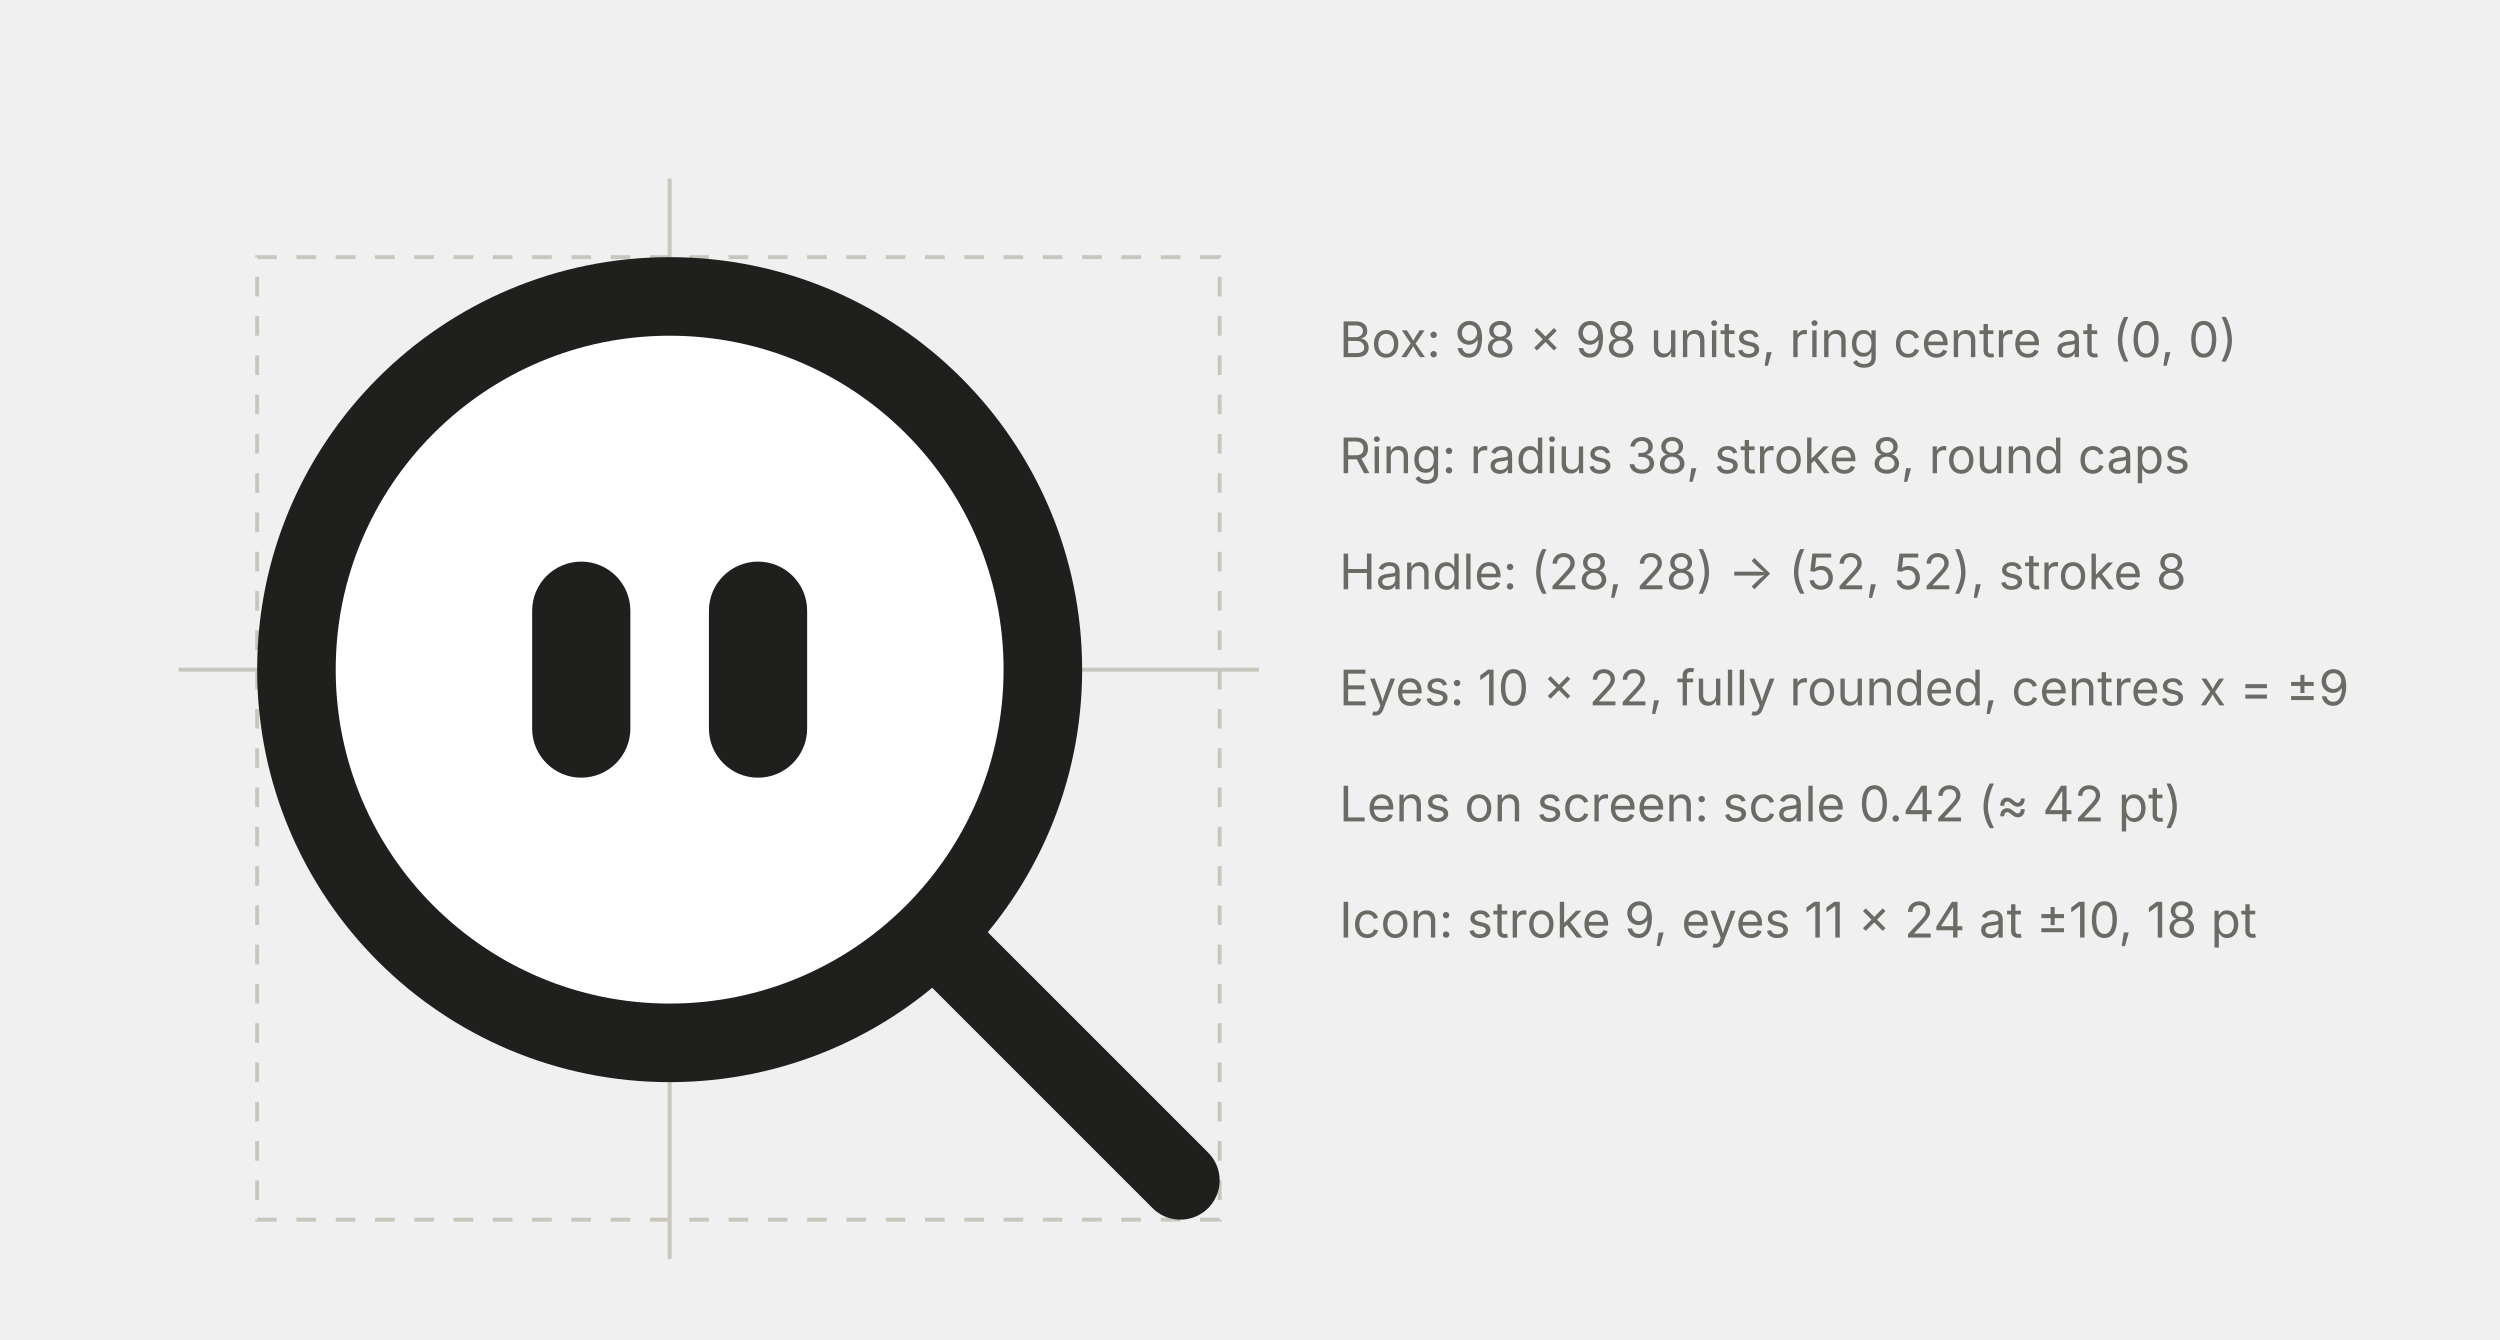
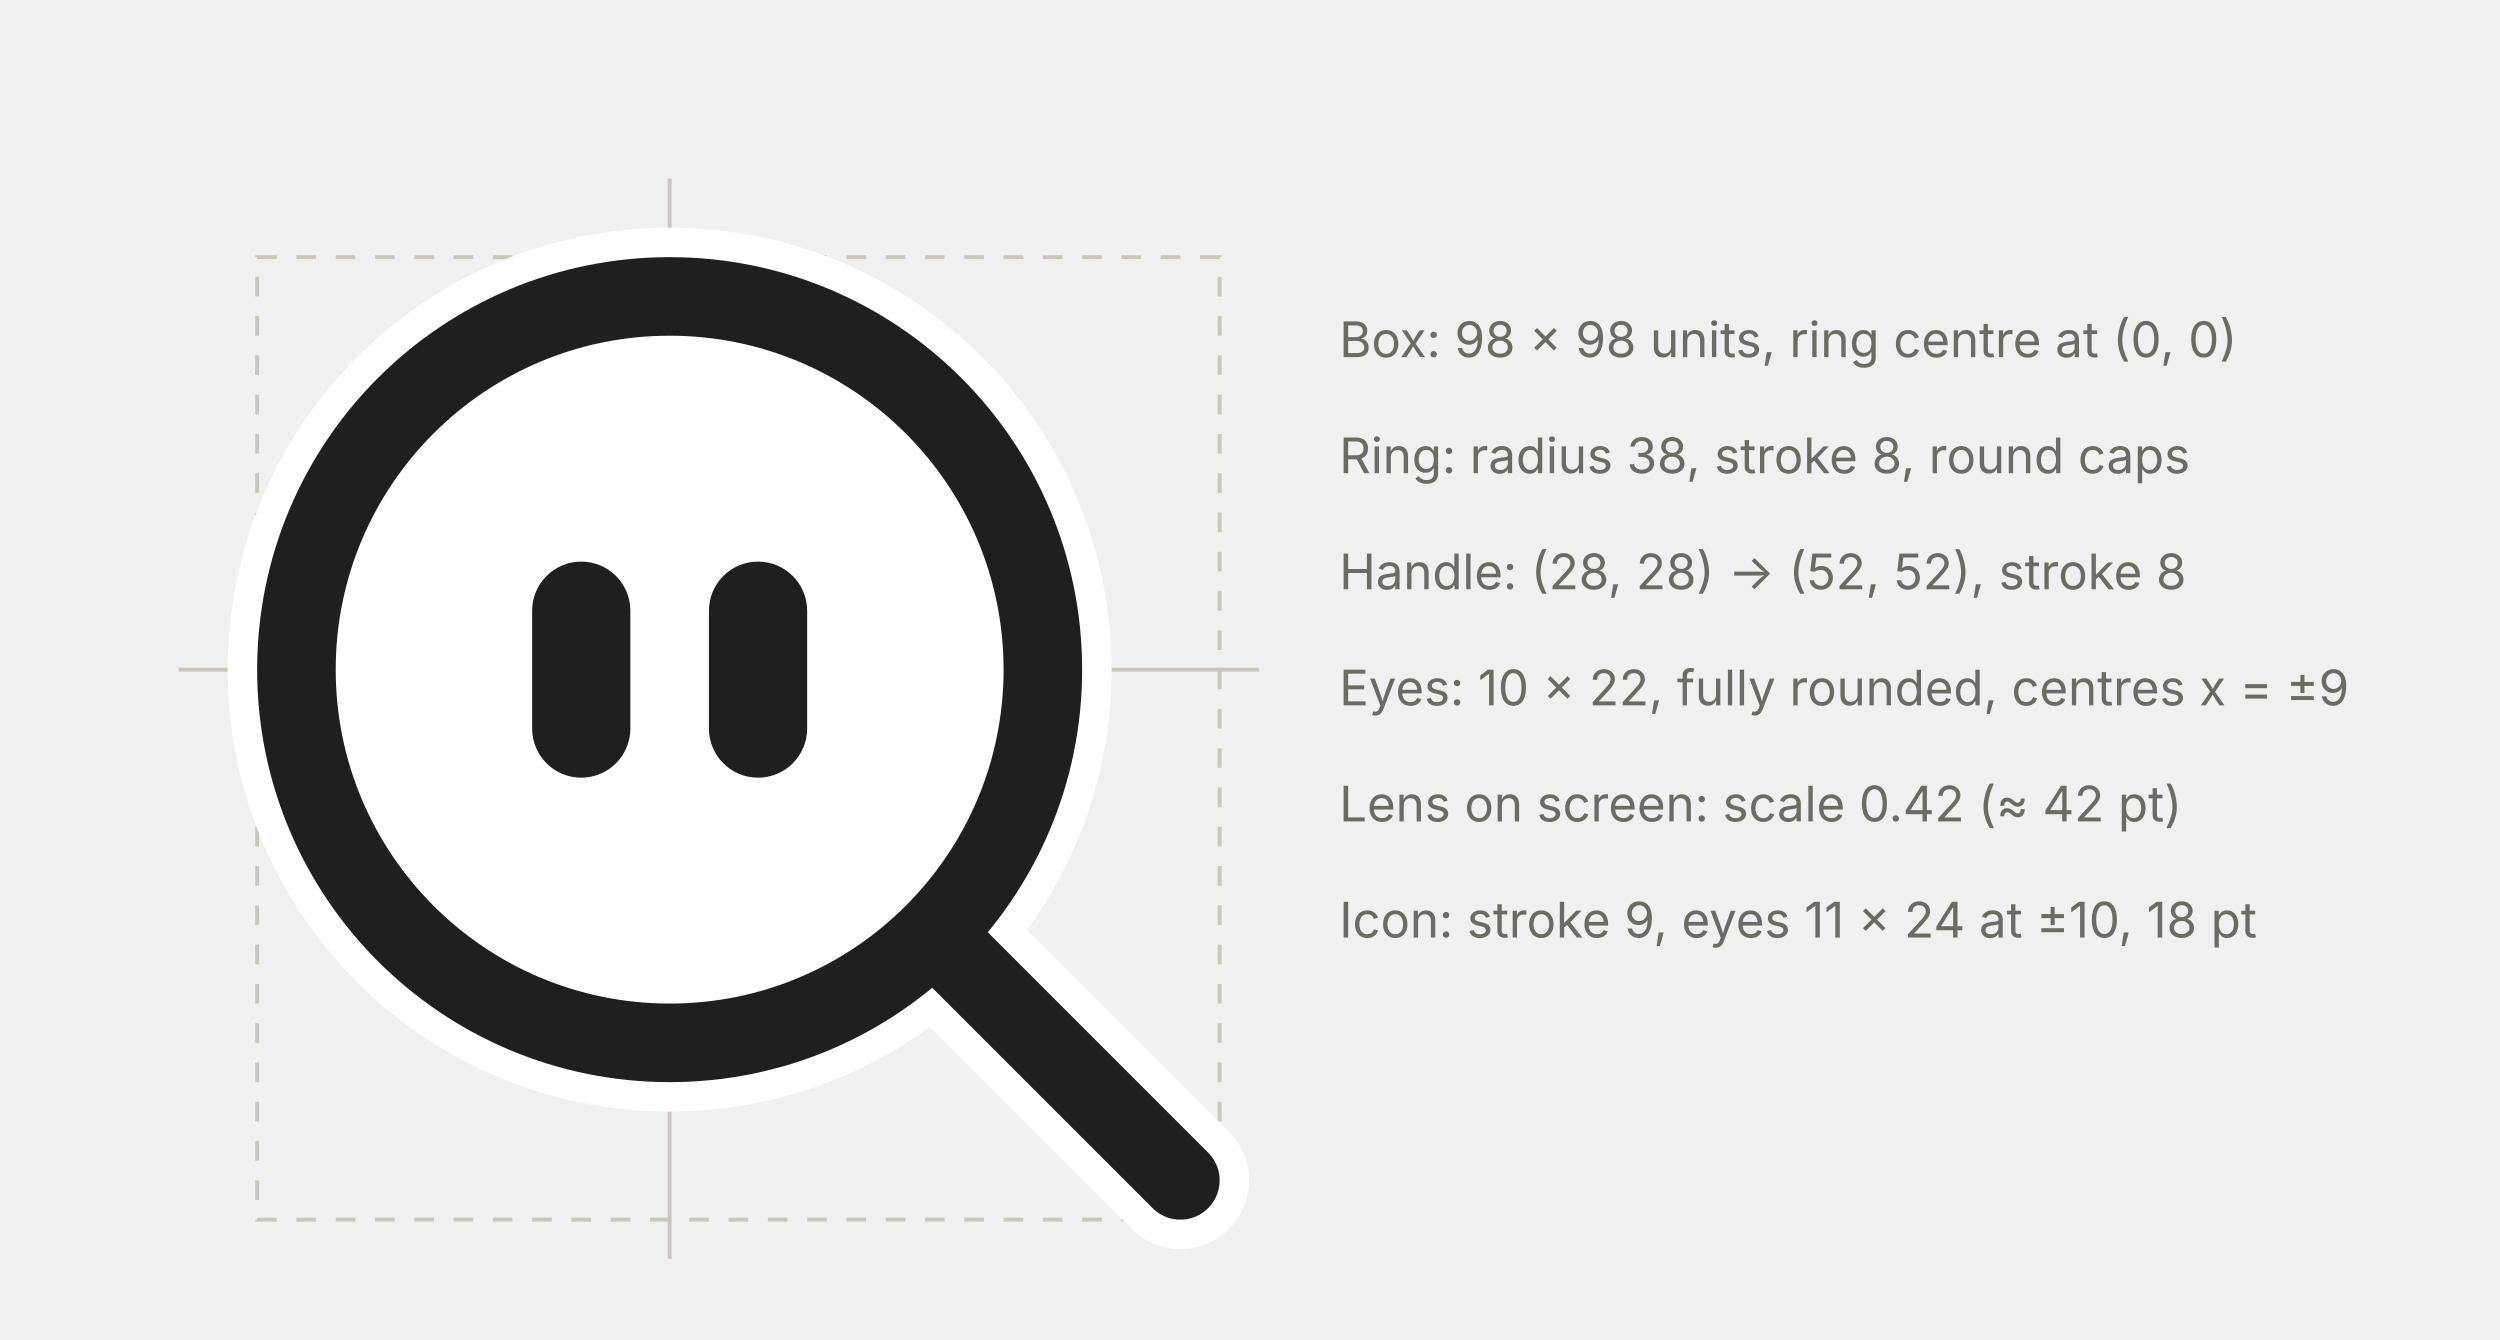
<svg xmlns="http://www.w3.org/2000/svg" viewBox="0 0 560 300" width="560" height="300" role="img">
  <style>
  .ink { fill: none; stroke: #1f1f1d; stroke-width: 8; stroke-linecap: round; }
  .eye { fill: #1f1f1d; }
+   .halo { fill: none; stroke: #ffffff; stroke-width: 14; stroke-linecap: round; }
  .disc { fill: #ffffff; }
  .label { fill: #6b6a65; font: 11px -apple-system, system-ui, sans-serif; }
  @media (prefers-color-scheme: dark) {
-     .ink { stroke: #f0efe9; } .eye { fill: #f0efe9; } .disc { fill: #31312e; } .label { fill: #a3a29b; }
+     .ink { stroke: #f0efe9; } .eye { fill: #f0efe9; } .disc { fill: #31312e; } .halo { stroke: #31312e; } .label { fill: #a3a29b; }
  }
</style>
  <g transform="translate(150 150) scale(2.2)">
    <rect x="-42" y="-42" width="98" height="98" fill="none" stroke="#c8c6bd" stroke-width="0.4" stroke-dasharray="2 2" />
    <line x1="-50" y1="0" x2="60" y2="0" stroke="#c8c6bd" stroke-width="0.4" />
    <line x1="0" y1="-50" x2="0" y2="60" stroke="#c8c6bd" stroke-width="0.4" />
    <circle class="disc" r="38" />
+     <circle class="halo" r="38" />
+     <line class="halo" x1="28" y1="28" x2="52" y2="52" />
    <circle class="ink" r="38" />
    <line class="ink" x1="28" y1="28" x2="52" y2="52" />
    <rect class="eye" x="-14" y="-11" width="10" height="22" rx="5" />
    <rect class="eye" x="4" y="-11" width="10" height="22" rx="5" />
  </g>
  <text class="label" x="300" y="80">Box: 98 × 98 units, ring centre at (0, 0)</text>
  <text class="label" x="300" y="106">Ring: radius 38, stroke 8, round caps</text>
  <text class="label" x="300" y="132">Handle: (28, 28) → (52, 52), stroke 8</text>
  <text class="label" x="300" y="158">Eyes: 10 × 22, fully rounded, centres x = ±9</text>
  <text class="label" x="300" y="184">Lens on screen: scale 0.42 (≈ 42 pt)</text>
  <text class="label" x="300" y="210">Icon: stroke 9, eyes 11 × 24 at ±10, 18 pt</text>
</svg>
